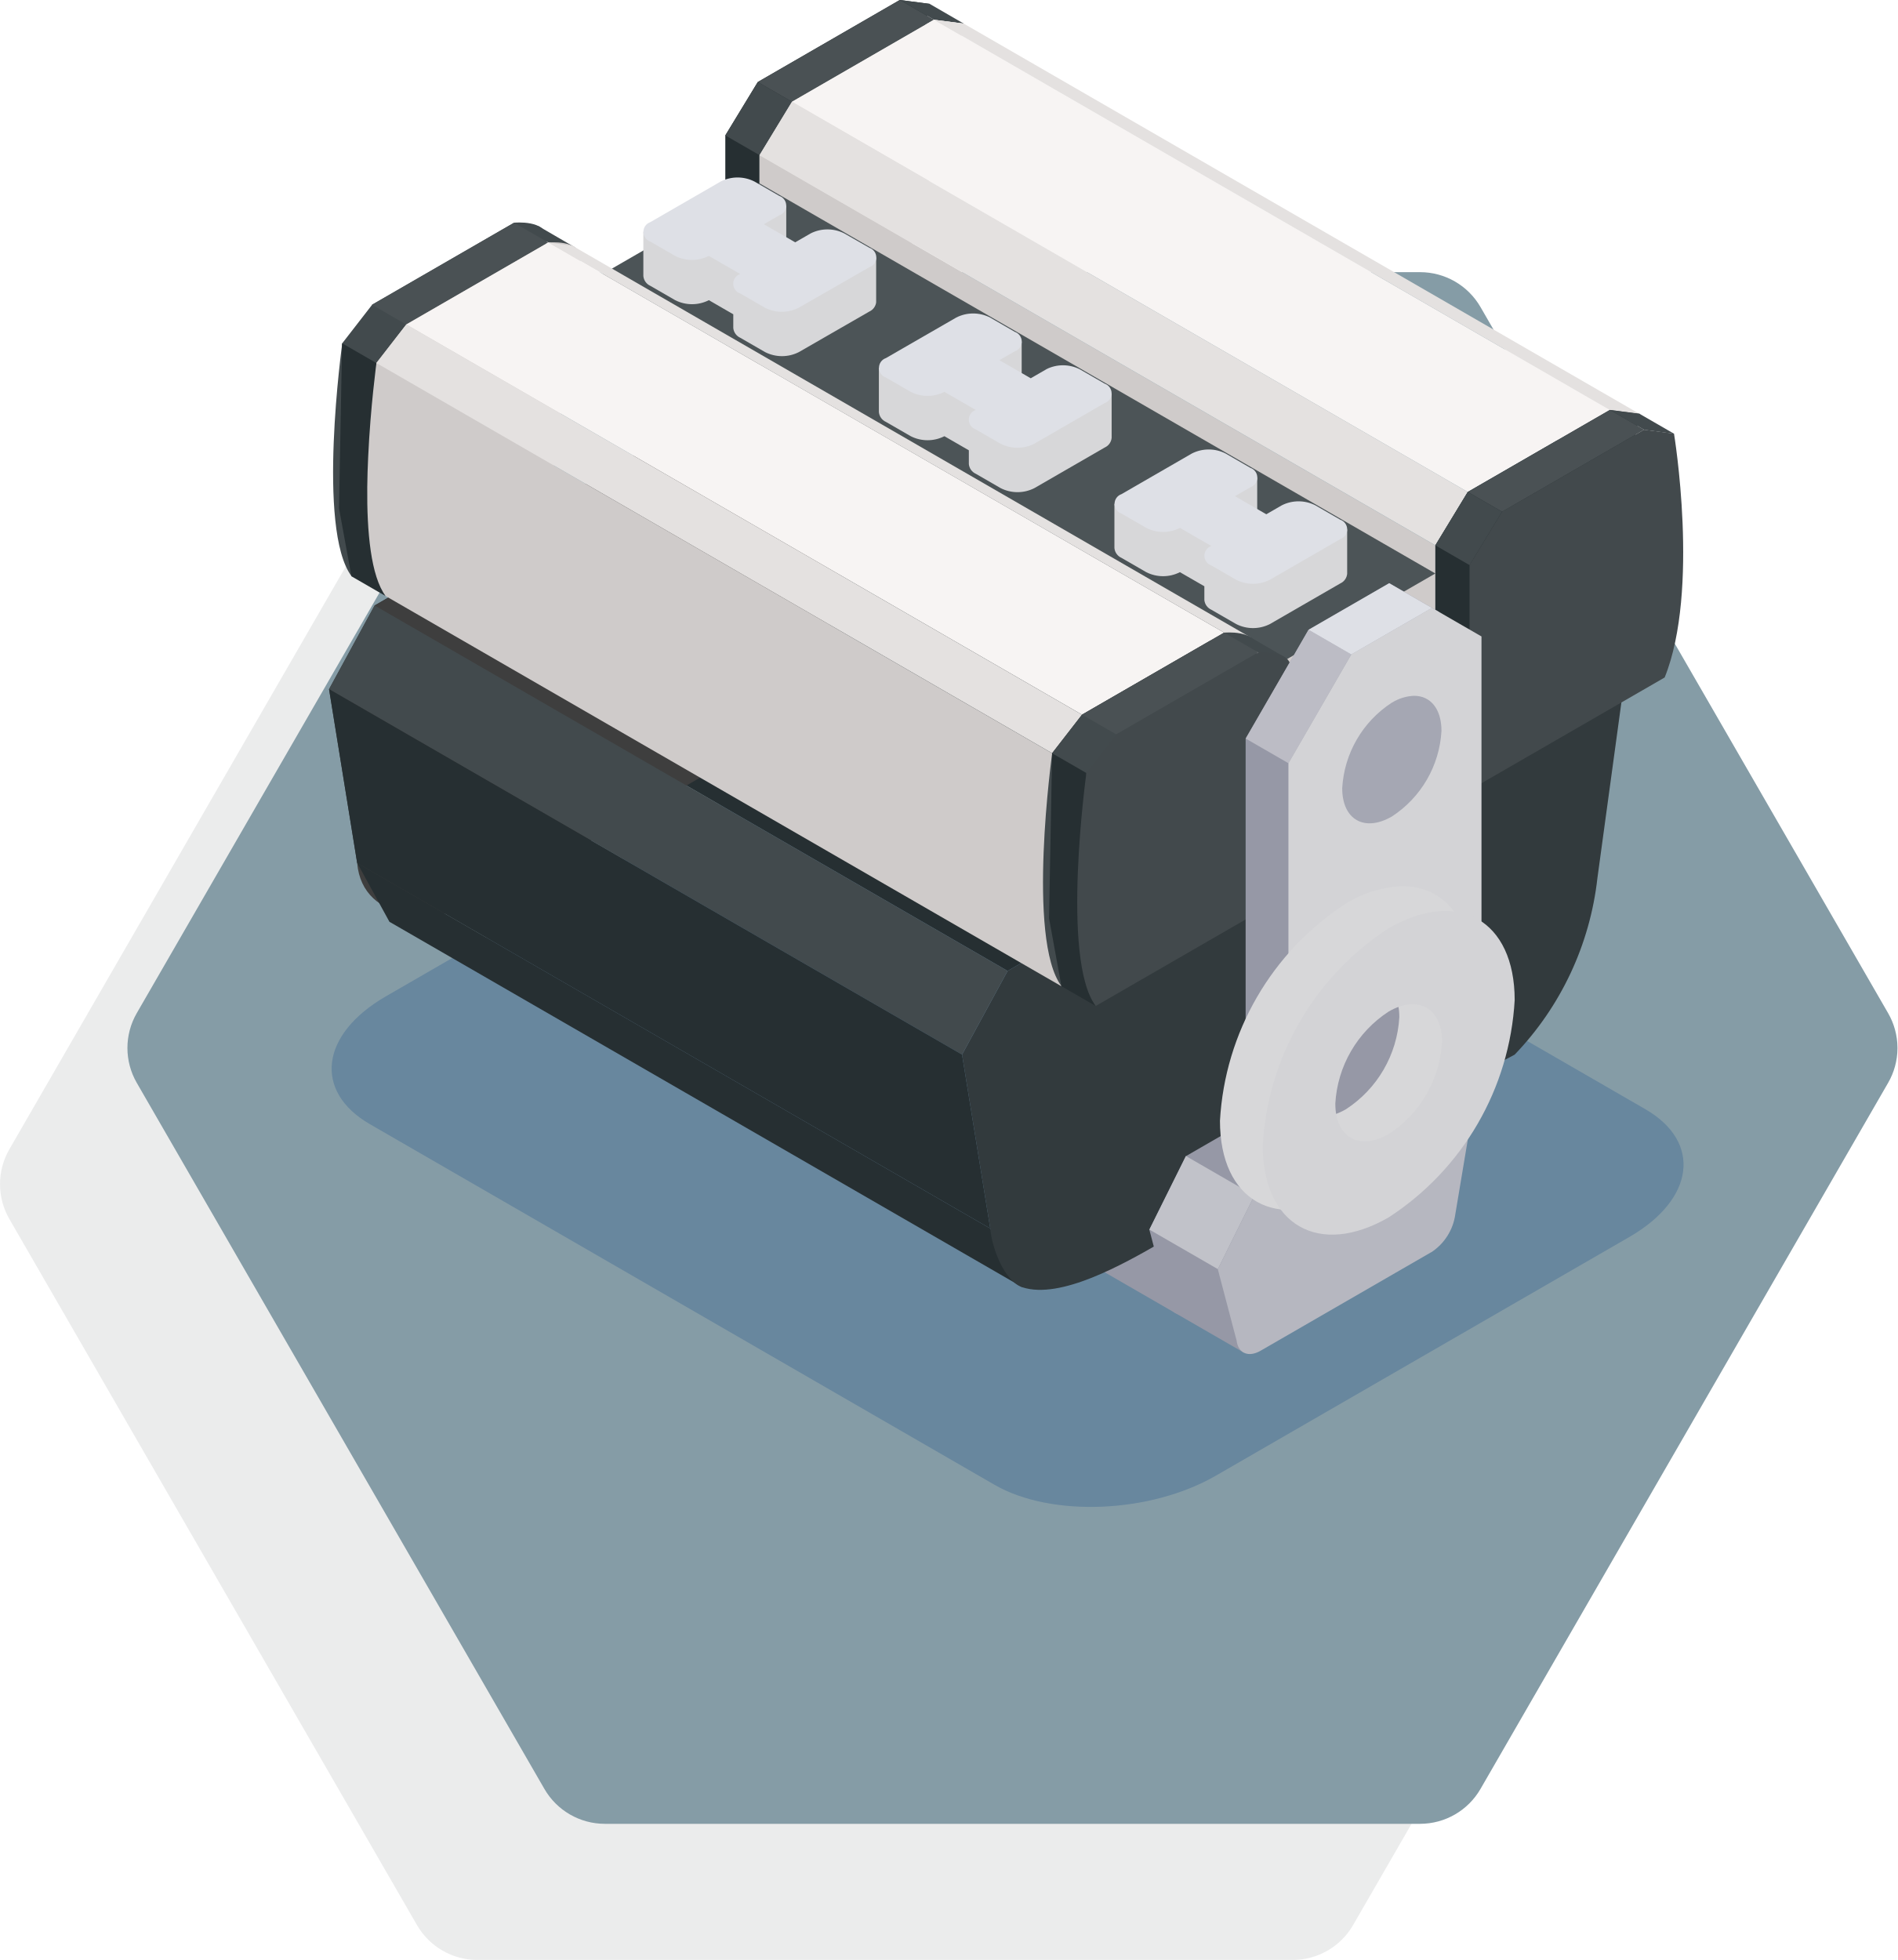
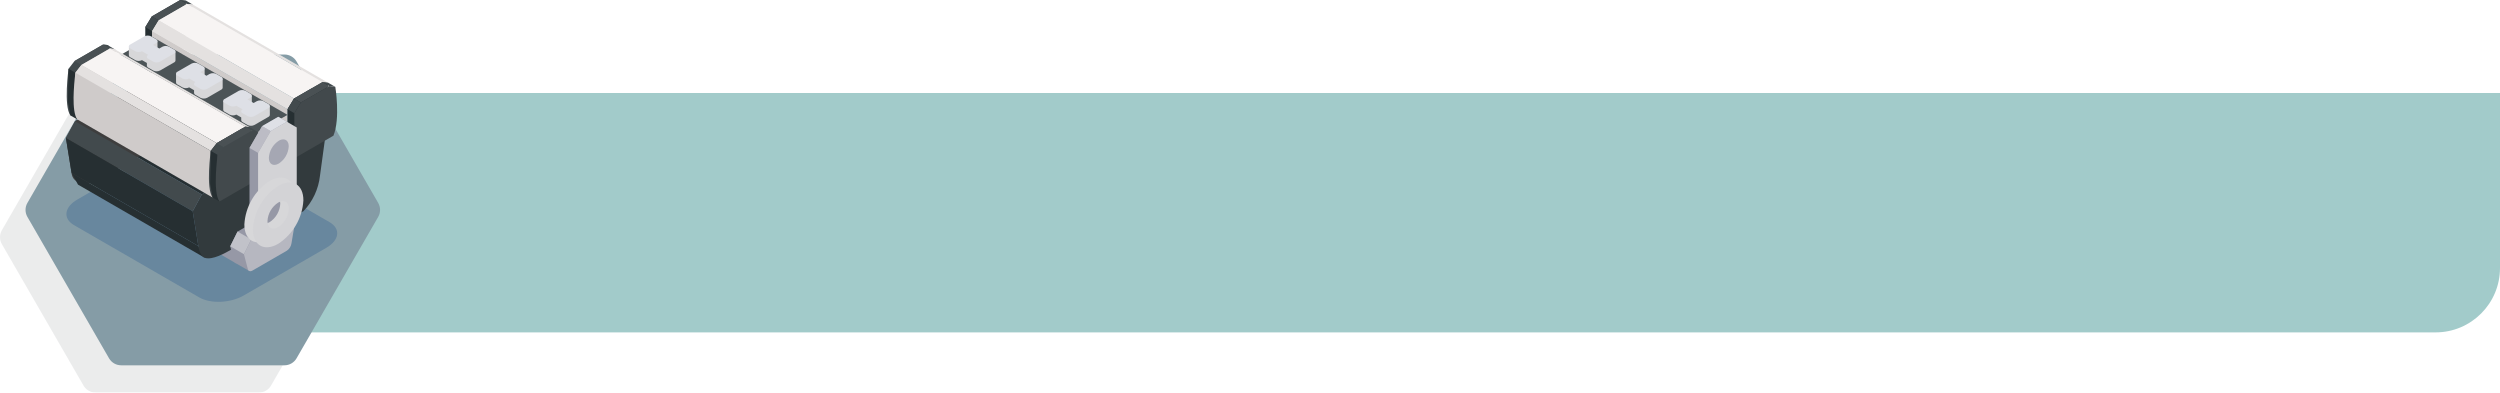
- <svg xmlns="http://www.w3.org/2000/svg" xmlns:xlink="http://www.w3.org/1999/xlink" id="Group_1117835" data-name="Group 1117835" width="82.56" height="85.276" viewBox="0 0 82.56 85.276">
+ <svg xmlns="http://www.w3.org/2000/svg" xmlns:xlink="http://www.w3.org/1999/xlink" width="543.051" height="85.276" viewBox="0 0 543.051 85.276">
  <defs>
    <clipPath id="clip-path">
      <rect id="Rectangle_401360" data-name="Rectangle 401360" width="82.56" height="85.276" fill="none" />
    </clipPath>
    <clipPath id="clip-path-3">
      <rect id="Rectangle_401347" data-name="Rectangle 401347" width="77.014" height="67.51" fill="none" />
    </clipPath>
    <clipPath id="clip-path-4">
      <path id="Path_873361" data-name="Path 873361" d="M31.878,23.717a3.035,3.035,0,0,0-2.628,1.518L11.514,55.955a3.033,3.033,0,0,0,0,3.034L29.25,89.709a3.035,3.035,0,0,0,2.628,1.518H67.351a3.036,3.036,0,0,0,2.628-1.518l17.735-30.72a3.027,3.027,0,0,0,.407-1.491v-.051a3.027,3.027,0,0,0-.407-1.491L69.979,25.235a3.036,3.036,0,0,0-2.628-1.518Z" transform="translate(-11.108 -23.717)" fill="none" />
    </clipPath>
    <radialGradient id="radial-gradient" cx="0.715" cy="0.515" r="0.578" gradientTransform="translate(0.112 1.781) rotate(180) scale(1.028 1)" gradientUnits="objectBoundingBox">
      <stop offset="0" stop-color="#b4e7df" />
      <stop offset="1" stop-color="#859ca6" />
    </radialGradient>
    <clipPath id="clip-path-6">
      <rect id="Rectangle_401350" data-name="Rectangle 401350" width="58.821" height="33.96" fill="none" />
    </clipPath>
    <clipPath id="clip-path-7">
      <path id="Path_873380" data-name="Path 873380" d="M76.594,30.913v1.923h0a.519.519,0,0,0,.305.427l1.08.623a1.617,1.617,0,0,0,1.466,0l1.063.614v.6h0a.521.521,0,0,0,.306.423l1.079.623a1.62,1.62,0,0,0,1.466,0l3.062-1.768a.51.51,0,0,0,.3-.42h0v0h0V32.03l-4.134.032a.471.471,0,0,0,.22-.361h0V29.771Z" transform="translate(-76.594 -29.771)" fill="none" />
    </clipPath>
    <linearGradient id="linear-gradient" x1="-3.775" y1="10.653" x2="-3.726" y2="10.653" gradientUnits="objectBoundingBox">
      <stop offset="0" stop-color="#a5a7b3" />
      <stop offset="0.118" stop-color="#a5a7b3" />
      <stop offset="0.24" stop-color="#dfdfdf" />
      <stop offset="0.286" stop-color="#b9bac3" />
      <stop offset="0.436" stop-color="#b3b4be" />
      <stop offset="0.576" stop-color="#c3c3ca" />
      <stop offset="0.656" stop-color="#e2e2e2" />
      <stop offset="1" stop-color="#d7d7d9" />
    </linearGradient>
    <clipPath id="clip-path-8">
      <path id="Path_873381" data-name="Path 873381" d="M97.121,42.763v1.923h0a.519.519,0,0,0,.306.427l1.079.623a1.618,1.618,0,0,0,1.465,0l1.063.613v.6h0a.519.519,0,0,0,.306.422l1.079.623a1.62,1.62,0,0,0,1.466,0l3.063-1.768a.512.512,0,0,0,.3-.42h0v0h0V43.881l-4.134.032a.471.471,0,0,0,.22-.361h0v0h0V41.621Z" transform="translate(-97.121 -41.621)" fill="none" />
    </clipPath>
    <linearGradient id="linear-gradient-2" x1="-4.787" y1="9.758" x2="-4.738" y2="9.758" xlink:href="#linear-gradient" />
    <clipPath id="clip-path-9">
      <path id="Path_873382" data-name="Path 873382" d="M56.068,19.06v1.924h0a.517.517,0,0,0,.306.426l1.079.623a1.619,1.619,0,0,0,1.466,0l1.062.614v.6h0a.523.523,0,0,0,.306.423l1.08.623a1.62,1.62,0,0,0,1.466,0L65.9,22.528a.512.512,0,0,0,.3-.421h0V20.179l-4.134.032a.468.468,0,0,0,.22-.36h0v0h0V17.919Z" transform="translate(-56.068 -17.919)" fill="none" />
    </clipPath>
    <linearGradient id="linear-gradient-3" x1="-2.764" y1="11.548" x2="-2.714" y2="11.548" xlink:href="#linear-gradient" />
    <clipPath id="clip-path-11">
      <path id="Path_873408" data-name="Path 873408" d="M119.132,60.934a4.757,4.757,0,0,0-2.16,3.724c0,1.368.967,1.92,2.16,1.231a4.759,4.759,0,0,0,2.159-3.724c0-.969-.484-1.528-1.19-1.528a1.968,1.968,0,0,0-.969.3" transform="translate(-116.972 -60.637)" fill="none" />
    </clipPath>
    <linearGradient id="linear-gradient-4" x1="-7.79" y1="8.252" x2="-7.722" y2="8.252" gradientUnits="objectBoundingBox">
      <stop offset="0" stop-color="#c9c9cf" />
      <stop offset="0.189" stop-color="#c9c9cf" />
      <stop offset="0.292" stop-color="#bbbbc3" />
      <stop offset="0.425" stop-color="#b3b3bc" />
      <stop offset="0.647" stop-color="#b1b1ba" />
      <stop offset="0.873" stop-color="#b3b4be" />
      <stop offset="0.882" stop-color="#a5a7b3" />
      <stop offset="1" stop-color="#a5a7b3" />
    </linearGradient>
    <clipPath id="clip-path-12">
      <path id="Path_873409" data-name="Path 873409" d="M111.8,77.985a12.077,12.077,0,0,0-5.481,9.454c0,3.473,2.454,4.872,5.481,3.124a12.076,12.076,0,0,0,5.481-9.454c0-2.458-1.229-3.877-3.02-3.877a5,5,0,0,0-2.46.753" transform="translate(-106.319 -77.232)" fill="none" />
    </clipPath>
    <linearGradient id="linear-gradient-5" x1="-2.659" y1="2.8" x2="-2.632" y2="2.8" gradientUnits="objectBoundingBox">
      <stop offset="0" stop-color="#a5a7b3" />
      <stop offset="0.118" stop-color="#a5a7b3" />
      <stop offset="0.127" stop-color="#b3b4be" />
      <stop offset="0.473" stop-color="#c3c3ca" />
      <stop offset="0.57" stop-color="#e3e3e3" />
      <stop offset="0.583" stop-color="#e5e6e8" />
      <stop offset="0.626" stop-color="#ebeff3" />
      <stop offset="0.673" stop-color="#eef2f7" />
      <stop offset="0.743" stop-color="#ecf0f4" />
      <stop offset="0.784" stop-color="#e7e9ec" />
      <stop offset="0.811" stop-color="#e2e2e2" />
      <stop offset="1" stop-color="#d7d7d9" />
    </linearGradient>
  </defs>
-   <g id="Group_1099455" data-name="Group 1099455" clip-path="url(#clip-path)">
-     <g id="Group_1099433" data-name="Group 1099433">
-       <g id="Group_1099432" data-name="Group 1099432" clip-path="url(#clip-path)">
-         <g id="Group_1099431" data-name="Group 1099431" transform="translate(0 17.766)" opacity="0.1">
-           <g id="Group_1099430" data-name="Group 1099430">
-             <g id="Group_1099429" data-name="Group 1099429" clip-path="url(#clip-path-3)">
-               <path id="Path_873360" data-name="Path 873360" d="M58.872,101.578l17.736-30.72a3.036,3.036,0,0,0,0-3.034L58.872,37.1a3.034,3.034,0,0,0-2.628-1.517H20.771A3.034,3.034,0,0,0,18.143,37.1L.407,67.823a3.034,3.034,0,0,0,0,3.034l17.736,30.72a3.034,3.034,0,0,0,2.628,1.517H56.244a3.034,3.034,0,0,0,2.628-1.517" transform="translate(0 -35.586)" fill="#353e42" />
+   <g id="Group_1118036" data-name="Group 1118036" transform="translate(-180 -954.798)">
+     <path id="Rectangle_409953" data-name="Rectangle 409953" d="M19,0H502a0,0,0,0,1,0,0V38a14,14,0,0,1-14,14H0a0,0,0,0,1,0,0V19A19,19,0,0,1,19,0Z" transform="translate(221.051 975)" fill="#a2cbca" />
+     <g id="Group_1117835" data-name="Group 1117835" transform="translate(180 954.798)">
+       <g id="Group_1099455" data-name="Group 1099455" clip-path="url(#clip-path)">
+         <g id="Group_1099433" data-name="Group 1099433">
+           <g id="Group_1099432" data-name="Group 1099432" clip-path="url(#clip-path)">
+             <g id="Group_1099431" data-name="Group 1099431" transform="translate(0 17.766)" opacity="0.1">
+               <g id="Group_1099430" data-name="Group 1099430">
+                 <g id="Group_1099429" data-name="Group 1099429" clip-path="url(#clip-path-3)">
+                   <path id="Path_873360" data-name="Path 873360" d="M58.872,101.578l17.736-30.72a3.036,3.036,0,0,0,0-3.034L58.872,37.1a3.034,3.034,0,0,0-2.628-1.517H20.771A3.034,3.034,0,0,0,18.143,37.1L.407,67.823a3.034,3.034,0,0,0,0,3.034l17.736,30.72a3.034,3.034,0,0,0,2.628,1.517H56.244a3.034,3.034,0,0,0,2.628-1.517" transform="translate(0 -35.586)" fill="#353e42" />
+                 </g>
+               </g>
            </g>
+           </g>
+         </g>
+         <g id="Group_1099435" data-name="Group 1099435" transform="translate(5.545 11.841)">
+           <g id="Group_1099434" data-name="Group 1099434" clip-path="url(#clip-path-4)">
+             <rect id="Rectangle_401349" data-name="Rectangle 401349" width="98.852" height="101.582" transform="translate(-31.182 47.002) rotate(-56.553)" fill="url(#radial-gradient)" />
+           </g>
+         </g>
+         <g id="Group_1099440" data-name="Group 1099440">
+           <g id="Group_1099439" data-name="Group 1099439" clip-path="url(#clip-path)">
+             <g id="Group_1099438" data-name="Group 1099438" transform="translate(14.43 31.604)" style="mix-blend-mode: multiply;isolation: isolate">
+               <g id="Group_1099437" data-name="Group 1099437">
+                 <g id="Group_1099436" data-name="Group 1099436" clip-path="url(#clip-path-6)">
+                   <path id="Path_873362" data-name="Path 873362" d="M57.745,96.3,30.57,80.611c-2.47-1.426-2.16-3.916.691-5.562L49.246,64.665c2.852-1.646,7.165-1.825,9.635-.4l27.175,15.69c2.47,1.426,2.16,3.916-.691,5.563L67.379,95.9c-2.852,1.647-7.165,1.825-9.635.4" transform="translate(-28.903 -63.303)" fill="#c7dcf3" />
+                 </g>
+               </g>
+             </g>
+             <path id="Path_873363" data-name="Path 873363" d="M32.646,40.758l27.542,15.9L80.923,44.688l-27.542-15.9Z" transform="translate(-16.347 -14.415)" fill="#262f32" />
+             <path id="Path_873364" data-name="Path 873364" d="M93.524,101.279l6.353,3.668-.12-8.055-8.4-4.848.1,5.694a4.139,4.139,0,0,0,2.069,3.541" transform="translate(-45.748 -46.091)" fill="#9698a6" />
+             <path id="Path_873365" data-name="Path 873365" d="M51.393,28.787,30.658,40.759,28.676,44.4,29.9,51.966c.225,2.644,3.628,2.8,6.055,1.4l10.134-5.85a10.465,10.465,0,0,0,4.68-7.6l2.6-9.779Z" transform="translate(-14.359 -14.415)" fill="#3e3e3e" />
+             <path id="Path_873366" data-name="Path 873366" d="M36.9,19.4l-6.18,3.568-1.3,1.676s-1.127,8.106.406,10.139l7.115-4.108,1.375-10.584c0-.832-1.412-.692-1.412-.692" transform="translate(-14.528 -9.71)" fill="#424a4d" />
+             <path id="Path_873367" data-name="Path 873367" d="M30.086,40.052l1.489.86-.406-10.139-1.489-.86-.133,7.181Z" transform="translate(-14.796 -14.979)" fill="#262f32" />
+             <path id="Path_873368" data-name="Path 873368" d="M70.8,0,64.622,3.569,63.21,5.891v9.79l1.489.86s2.742-3.3,4.25-4.173c1.535-3.8,3.156-12.2,3.156-12.2Z" transform="translate(-31.652 -0.001)" fill="#262f32" />
+             <path id="Path_873369" data-name="Path 873369" d="M72.219,0,66.04,3.568l1.489.86L73.709.86Z" transform="translate(-33.069 0)" fill="#4a5154" />
+             <path id="Path_873370" data-name="Path 873370" d="M79.721.171,78.418,0l1.489.86,1.3.171Z" transform="translate(-39.268 0)" fill="#424a4d" />
+             <path id="Path_873371" data-name="Path 873371" d="M64.623,7.147,63.21,9.47l1.489.86,1.412-2.323Z" transform="translate(-31.652 -3.579)" fill="#424a4d" />
+             <path id="Path_873372" data-name="Path 873372" d="M45.852,19.551l1.624.943-1.184-.227-1.489-.86Z" transform="translate(-22.435 -9.718)" fill="#424a4d" />
+             <path id="Path_873373" data-name="Path 873373" d="M38.6,19.408l-6.18,3.568,1.489.86,6.18-3.568Z" transform="translate(-16.237 -9.718)" fill="#4a5154" />
+             <path id="Path_873374" data-name="Path 873374" d="M32.535,77.768l27.542,15.9-1.4-2.555-27.542-15.9Z" transform="translate(-15.591 -37.663)" fill="#262f32" />
+             <path id="Path_873375" data-name="Path 873375" d="M110.733,55.81,85.825,70.191l-1.982,3.64L85.07,81.4c.072.85.616,2.3,1.4,2.555,1.655.538,4.383-1,6.03-1.951l15.387-8.172a13.212,13.212,0,0,0,3.6-7.684l1.227-8.986Z" transform="translate(-41.984 -27.947)" fill="#323a3d" />
+             <path id="Path_873376" data-name="Path 873376" d="M41.289,21.818,39.914,32.4c-1.91,1.1-5.195,3-7.112,4.108-.642-.859-.819-2.793-.8-4.742.008-.441.016-.875.04-1.308.1-2.191.361-4.092.361-4.092l1.3-1.678,6.176-3.562s1.412-.144,1.412.69" transform="translate(-16.023 -10.575)" fill="#cfcbca" />
+             <path id="Path_873377" data-name="Path 873377" d="M73.785,1.723,67.605,5.291,66.193,7.613V17.4l5.739-3.313c1.535-3.8,3.156-12.2,3.156-12.2Z" transform="translate(-33.146 -0.863)" fill="#e4e1e0" />
+             <path id="Path_873378" data-name="Path 873378" d="M95.6,40.287V30.5L66.193,13.52v9.79Z" transform="translate(-33.146 -6.77)" fill="#cfcbca" />
+             <path id="Path_873379" data-name="Path 873379" d="M59.338,15.982,52.5,19.929,81.906,36.9l6.835-3.946Z" transform="translate(-26.29 -8.003)" fill="#4c5457" />
+           </g>
+         </g>
+         <g id="Group_1099442" data-name="Group 1099442" transform="translate(38.24 14.863)">
+           <g id="Group_1099441" data-name="Group 1099441" clip-path="url(#clip-path-7)">
+             <rect id="Rectangle_401352" data-name="Rectangle 401352" width="10.129" height="6.61" transform="translate(0 0)" fill="url(#linear-gradient)" />
+           </g>
+         </g>
+         <g id="Group_1099444" data-name="Group 1099444" transform="translate(48.488 20.779)">
+           <g id="Group_1099443" data-name="Group 1099443" clip-path="url(#clip-path-8)">
+             <rect id="Rectangle_401353" data-name="Rectangle 401353" width="10.129" height="6.61" transform="translate(0 0)" fill="url(#linear-gradient-2)" />
+           </g>
+         </g>
+         <g id="Group_1099446" data-name="Group 1099446" transform="translate(27.992 8.946)">
+           <g id="Group_1099445" data-name="Group 1099445" clip-path="url(#clip-path-9)">
+             <rect id="Rectangle_401354" data-name="Rectangle 401354" width="10.129" height="6.61" transform="translate(0 0)" fill="url(#linear-gradient-3)" />
+           </g>
+         </g>
+         <g id="Group_1099448" data-name="Group 1099448">
+           <g id="Group_1099447" data-name="Group 1099447" clip-path="url(#clip-path)">
+             <path id="Path_873383" data-name="Path 873383" d="M63.346,17.9l-.67.387L61.312,17.5l.67-.387a.447.447,0,0,0,0-.846L60.9,15.641a1.62,1.62,0,0,0-1.466,0l-3.062,1.768a.447.447,0,0,0,0,.846l1.079.623a1.62,1.62,0,0,0,1.466,0l1.364.787a.447.447,0,0,0,0,.846l1.079.623a1.619,1.619,0,0,0,1.466,0L65.9,19.37a.447.447,0,0,0,0-.847L64.811,17.9a1.62,1.62,0,0,0-1.466,0" transform="translate(-28.076 -7.744)" fill="#dee0e6" />
+             <path id="Path_873384" data-name="Path 873384" d="M83.872,29.749l-.67.387-1.364-.787.67-.387a.447.447,0,0,0,0-.846l-1.079-.624a1.62,1.62,0,0,0-1.466,0L76.9,29.258a.447.447,0,0,0,0,.846l1.079.623a1.619,1.619,0,0,0,1.466,0l1.364.788a.447.447,0,0,0,0,.846l1.079.623a1.619,1.619,0,0,0,1.466,0l3.062-1.768a.447.447,0,0,0,0-.847l-1.079-.623a1.62,1.62,0,0,0-1.466,0" transform="translate(-38.354 -13.678)" fill="#dee0e6" />
+             <path id="Path_873385" data-name="Path 873385" d="M104.4,41.6l-.67.387-1.364-.787.67-.387a.447.447,0,0,0,0-.846l-1.079-.624a1.62,1.62,0,0,0-1.466,0l-3.062,1.768a.447.447,0,0,0,0,.846l1.079.623a1.619,1.619,0,0,0,1.466,0l1.364.788a.447.447,0,0,0,0,.846l1.079.623a1.619,1.619,0,0,0,1.466,0l3.062-1.768a.447.447,0,0,0,0-.847l-1.079-.623a1.62,1.62,0,0,0-1.466,0" transform="translate(-48.633 -19.612)" fill="#dee0e6" />
+             <path id="Path_873386" data-name="Path 873386" d="M75.2,1.722,69.022,5.29l29.4,16.976,6.18-3.568Z" transform="translate(-34.563 -0.862)" fill="#f7f4f3" />
+             <path id="Path_873387" data-name="Path 873387" d="M82.7,1.893l-1.3-.171L110.8,18.7l1.3.171Z" transform="translate(-40.761 -0.862)" fill="#e4e1e0" />
+             <path id="Path_873388" data-name="Path 873388" d="M33.069,41.774l29.4,16.976-.406-10.139-29.4-16.976-.133,7.18Z" transform="translate(-16.289 -15.841)" fill="#cfcbca" />
+             <path id="Path_873389" data-name="Path 873389" d="M109.451,97.517l-7.423,4.286c-.529.305-.976.115-1.046-.445l-.817-3.1,1.59-3.2,9.829-5.675L110.5,95.862a2.359,2.359,0,0,1-1.047,1.655" transform="translate(-50.157 -44.756)" fill="#9698a6" />
+             <path id="Path_873390" data-name="Path 873390" d="M101.755,100.745l2.978,1.719-1.589,3.2-2.979-1.72Z" transform="translate(-50.157 -50.448)" fill="#c1c2c9" />
+             <path id="Path_873391" data-name="Path 873391" d="M115.417,100.962l-7.422,4.286c-.529.305-.977.115-1.047-.445l-.816-3.1,1.589-3.2,9.829-5.675-1.085,6.483a2.359,2.359,0,0,1-1.047,1.655" transform="translate(-53.145 -46.481)" fill="#b6b7c0" />
+             <path id="Path_873392" data-name="Path 873392" d="M48.835,21.273,78.372,38.332l-1.183-.227L47.786,21.13Z" transform="translate(-23.929 -10.581)" fill="#e4e1e0" />
+             <path id="Path_873393" data-name="Path 873393" d="M41.587,21.13,35.408,24.7l29.4,16.976,6.18-3.568Z" transform="translate(-17.73 -10.581)" fill="#f7f4f3" />
+             <path id="Path_873394" data-name="Path 873394" d="M32.8,29.953l1.3-1.676L63.5,45.253l-1.3,1.676Z" transform="translate(-16.423 -14.159)" fill="#e4e1e0" />
+             <path id="Path_873395" data-name="Path 873395" d="M66.193,11.191l1.412-2.323,29.4,16.976L95.6,28.167Z" transform="translate(-33.146 -4.441)" fill="#e4e1e0" />
+             <path id="Path_873396" data-name="Path 873396" d="M98.773,55.123l-6.18,3.568-1.3,1.676s-1.127,8.106.406,10.139l8.49-4.9v-9.79c0-.832-1.412-.692-1.412-.692" transform="translate(-45.513 -27.598)" fill="#424a4d" />
+             <path id="Path_873397" data-name="Path 873397" d="M91.963,75.776l1.489.86L93.047,66.5l-1.489-.86-.133,7.18Z" transform="translate(-45.781 -32.868)" fill="#262f32" />
+             <path id="Path_873398" data-name="Path 873398" d="M107.729,55.276l1.624.943-1.184-.227-1.489-.86Z" transform="translate(-53.42 -27.607)" fill="#424a4d" />
+             <path id="Path_873399" data-name="Path 873399" d="M100.482,55.132,94.3,58.7l1.489.86,6.18-3.568Z" transform="translate(-47.221 -27.607)" fill="#4a5154" />
+             <path id="Path_873400" data-name="Path 873400" d="M132.679,35.726,126.5,39.294l-1.412,2.322v9.79l1.489.86s2.742-3.3,4.25-4.173c1.535-3.8,3.156-12.2,3.156-12.2Z" transform="translate(-62.637 -17.89)" fill="#262f32" />
+             <path id="Path_873401" data-name="Path 873401" d="M134.1,35.725l-6.18,3.568,1.489.86,6.18-3.568Z" transform="translate(-64.054 -17.889)" fill="#4a5154" />
+             <path id="Path_873402" data-name="Path 873402" d="M141.6,35.9l-1.3-.171,1.489.86,1.3.171Z" transform="translate(-70.252 -17.889)" fill="#424a4d" />
+             <path id="Path_873403" data-name="Path 873403" d="M126.5,42.872l-1.412,2.323,1.489.86,1.412-2.323Z" transform="translate(-62.637 -21.468)" fill="#424a4d" />
+             <path id="Path_873404" data-name="Path 873404" d="M101.756,56.845l-6.18,3.568-1.3,1.676s-1.127,8.106.406,10.139l8.49-4.9v-9.79c0-.832-1.412-.691-1.412-.691" transform="translate(-47.007 -28.46)" fill="#42494c" />
+             <path id="Path_873405" data-name="Path 873405" d="M135.662,37.448l-6.179,3.568-1.412,2.322v9.79l8.489-4.9c1.535-3.8.406-10.609.406-10.609Z" transform="translate(-64.131 -18.752)" fill="#42494c" />
+             <path id="Path_873406" data-name="Path 873406" d="M116.959,68.127l-8.4,4.848V57.583L111.3,52.85l3.509-2.026,2.155,1.244Z" transform="translate(-54.362 -25.45)" fill="#9698a6" />
+             <rect id="Rectangle_401355" data-name="Rectangle 401355" width="5.466" height="2.149" transform="matrix(0.5, -0.866, 0.866, 0.5, 54.2, 32.133)" fill="#bcbcc5" />
+             <path id="Path_873407" data-name="Path 873407" d="M120.688,70.279l-8.4,4.848V59.736L115.024,55l3.509-2.026,2.155,1.244Z" transform="translate(-56.229 -26.527)" fill="#d3d3d6" />
+           </g>
+         </g>
+         <g id="Group_1099450" data-name="Group 1099450" transform="translate(58.399 30.273)">
+           <g id="Group_1099449" data-name="Group 1099449" clip-path="url(#clip-path-11)">
+             <rect id="Rectangle_401357" data-name="Rectangle 401357" width="7.305" height="6.711" transform="matrix(0.5, -0.866, 0.866, 0.5, -2.573, 4.456)" fill="url(#linear-gradient-4)" />
+           </g>
+         </g>
+         <g id="Group_1099452" data-name="Group 1099452" transform="translate(53.08 38.558)">
+           <g id="Group_1099451" data-name="Group 1099451" clip-path="url(#clip-path-12)">
+             <rect id="Rectangle_401358" data-name="Rectangle 401358" width="18.54" height="17.033" transform="translate(-6.529 11.309) rotate(-60)" fill="url(#linear-gradient-5)" />
+           </g>
+         </g>
+         <g id="Group_1099454" data-name="Group 1099454">
+           <g id="Group_1099453" data-name="Group 1099453" clip-path="url(#clip-path)">
+             <path id="Path_873410" data-name="Path 873410" d="M117.291,87a5.119,5.119,0,0,1-2.323,4.006c-1.283.74-2.322.147-2.322-1.325a5.116,5.116,0,0,1,2.322-4.006c1.283-.74,2.323-.148,2.323,1.324" transform="translate(-56.407 -42.744)" fill="#9698a6" />
+             <path id="Path_873411" data-name="Path 873411" d="M115.528,80.137a12.077,12.077,0,0,0-5.481,9.454c0,3.473,2.454,4.872,5.481,3.125a12.076,12.076,0,0,0,5.481-9.454c0-3.473-2.454-4.873-5.481-3.125m0,8.954c-1.283.74-2.323.148-2.323-1.324a5.117,5.117,0,0,1,2.323-4.006c1.283-.741,2.323-.148,2.323,1.324a5.117,5.117,0,0,1-2.323,4.006" transform="translate(-55.106 -39.751)" fill="#d3d3d6" />
+             <path id="Path_873412" data-name="Path 873412" d="M28.676,56.405l27.542,15.9,1.982-3.64-27.542-15.9Z" transform="translate(-14.36 -26.422)" fill="#424a4d" />
+             <path id="Path_873413" data-name="Path 873413" d="M28.676,60.055l27.542,15.9,1.228,7.568L29.9,67.624Z" transform="translate(-14.36 -30.073)" fill="#262f32" />
+             <path id="Path_873414" data-name="Path 873414" d="M117.546,50.824l1.862,1.075-3.51,2.026-1.861-1.075Z" transform="translate(-57.103 -25.45)" fill="#dee0e6" />
          </g>
        </g>
      </g>
    </g>
-     <g id="Group_1099435" data-name="Group 1099435" transform="translate(5.545 11.841)">
-       <g id="Group_1099434" data-name="Group 1099434" clip-path="url(#clip-path-4)">
-         <rect id="Rectangle_401349" data-name="Rectangle 401349" width="98.852" height="101.582" transform="translate(-31.182 47.002) rotate(-56.553)" fill="url(#radial-gradient)" />
-       </g>
-     </g>
-     <g id="Group_1099440" data-name="Group 1099440">
-       <g id="Group_1099439" data-name="Group 1099439" clip-path="url(#clip-path)">
-         <g id="Group_1099438" data-name="Group 1099438" transform="translate(14.43 31.604)" style="mix-blend-mode: multiply;isolation: isolate">
-           <g id="Group_1099437" data-name="Group 1099437">
-             <g id="Group_1099436" data-name="Group 1099436" clip-path="url(#clip-path-6)">
-               <path id="Path_873362" data-name="Path 873362" d="M57.745,96.3,30.57,80.611c-2.47-1.426-2.16-3.916.691-5.562L49.246,64.665c2.852-1.646,7.165-1.825,9.635-.4l27.175,15.69c2.47,1.426,2.16,3.916-.691,5.563L67.379,95.9c-2.852,1.647-7.165,1.825-9.635.4" transform="translate(-28.903 -63.303)" fill="#c7dcf3" />
-             </g>
-           </g>
-         </g>
-         <path id="Path_873363" data-name="Path 873363" d="M32.646,40.758l27.542,15.9L80.923,44.688l-27.542-15.9Z" transform="translate(-16.347 -14.415)" fill="#262f32" />
-         <path id="Path_873364" data-name="Path 873364" d="M93.524,101.279l6.353,3.668-.12-8.055-8.4-4.848.1,5.694a4.139,4.139,0,0,0,2.069,3.541" transform="translate(-45.748 -46.091)" fill="#9698a6" />
-         <path id="Path_873365" data-name="Path 873365" d="M51.393,28.787,30.658,40.759,28.676,44.4,29.9,51.966c.225,2.644,3.628,2.8,6.055,1.4l10.134-5.85a10.465,10.465,0,0,0,4.68-7.6l2.6-9.779Z" transform="translate(-14.359 -14.415)" fill="#3e3e3e" />
-         <path id="Path_873366" data-name="Path 873366" d="M36.9,19.4l-6.18,3.568-1.3,1.676s-1.127,8.106.406,10.139l7.115-4.108,1.375-10.584c0-.832-1.412-.692-1.412-.692" transform="translate(-14.528 -9.71)" fill="#424a4d" />
-         <path id="Path_873367" data-name="Path 873367" d="M30.086,40.052l1.489.86-.406-10.139-1.489-.86-.133,7.181Z" transform="translate(-14.796 -14.979)" fill="#262f32" />
-         <path id="Path_873368" data-name="Path 873368" d="M70.8,0,64.622,3.569,63.21,5.891v9.79l1.489.86s2.742-3.3,4.25-4.173c1.535-3.8,3.156-12.2,3.156-12.2Z" transform="translate(-31.652 -0.001)" fill="#262f32" />
-         <path id="Path_873369" data-name="Path 873369" d="M72.219,0,66.04,3.568l1.489.86L73.709.86Z" transform="translate(-33.069 0)" fill="#4a5154" />
-         <path id="Path_873370" data-name="Path 873370" d="M79.721.171,78.418,0l1.489.86,1.3.171Z" transform="translate(-39.268 0)" fill="#424a4d" />
-         <path id="Path_873371" data-name="Path 873371" d="M64.623,7.147,63.21,9.47l1.489.86,1.412-2.323Z" transform="translate(-31.652 -3.579)" fill="#424a4d" />
-         <path id="Path_873372" data-name="Path 873372" d="M45.852,19.551l1.624.943-1.184-.227-1.489-.86Z" transform="translate(-22.435 -9.718)" fill="#424a4d" />
-         <path id="Path_873373" data-name="Path 873373" d="M38.6,19.408l-6.18,3.568,1.489.86,6.18-3.568Z" transform="translate(-16.237 -9.718)" fill="#4a5154" />
-         <path id="Path_873374" data-name="Path 873374" d="M32.535,77.768l27.542,15.9-1.4-2.555-27.542-15.9Z" transform="translate(-15.591 -37.663)" fill="#262f32" />
-         <path id="Path_873375" data-name="Path 873375" d="M110.733,55.81,85.825,70.191l-1.982,3.64L85.07,81.4c.072.85.616,2.3,1.4,2.555,1.655.538,4.383-1,6.03-1.951l15.387-8.172a13.212,13.212,0,0,0,3.6-7.684l1.227-8.986Z" transform="translate(-41.984 -27.947)" fill="#323a3d" />
-         <path id="Path_873376" data-name="Path 873376" d="M41.289,21.818,39.914,32.4c-1.91,1.1-5.195,3-7.112,4.108-.642-.859-.819-2.793-.8-4.742.008-.441.016-.875.04-1.308.1-2.191.361-4.092.361-4.092l1.3-1.678,6.176-3.562s1.412-.144,1.412.69" transform="translate(-16.023 -10.575)" fill="#cfcbca" />
-         <path id="Path_873377" data-name="Path 873377" d="M73.785,1.723,67.605,5.291,66.193,7.613V17.4l5.739-3.313c1.535-3.8,3.156-12.2,3.156-12.2Z" transform="translate(-33.146 -0.863)" fill="#e4e1e0" />
-         <path id="Path_873378" data-name="Path 873378" d="M95.6,40.287V30.5L66.193,13.52v9.79Z" transform="translate(-33.146 -6.77)" fill="#cfcbca" />
-         <path id="Path_873379" data-name="Path 873379" d="M59.338,15.982,52.5,19.929,81.906,36.9l6.835-3.946Z" transform="translate(-26.29 -8.003)" fill="#4c5457" />
-       </g>
-     </g>
-     <g id="Group_1099442" data-name="Group 1099442" transform="translate(38.24 14.863)">
-       <g id="Group_1099441" data-name="Group 1099441" clip-path="url(#clip-path-7)">
-         <rect id="Rectangle_401352" data-name="Rectangle 401352" width="10.129" height="6.61" transform="translate(0 0)" fill="url(#linear-gradient)" />
-       </g>
-     </g>
-     <g id="Group_1099444" data-name="Group 1099444" transform="translate(48.488 20.779)">
-       <g id="Group_1099443" data-name="Group 1099443" clip-path="url(#clip-path-8)">
-         <rect id="Rectangle_401353" data-name="Rectangle 401353" width="10.129" height="6.61" transform="translate(0 0)" fill="url(#linear-gradient-2)" />
-       </g>
-     </g>
-     <g id="Group_1099446" data-name="Group 1099446" transform="translate(27.992 8.946)">
-       <g id="Group_1099445" data-name="Group 1099445" clip-path="url(#clip-path-9)">
-         <rect id="Rectangle_401354" data-name="Rectangle 401354" width="10.129" height="6.61" transform="translate(0 0)" fill="url(#linear-gradient-3)" />
-       </g>
-     </g>
-     <g id="Group_1099448" data-name="Group 1099448">
-       <g id="Group_1099447" data-name="Group 1099447" clip-path="url(#clip-path)">
-         <path id="Path_873383" data-name="Path 873383" d="M63.346,17.9l-.67.387L61.312,17.5l.67-.387a.447.447,0,0,0,0-.846L60.9,15.641a1.62,1.62,0,0,0-1.466,0l-3.062,1.768a.447.447,0,0,0,0,.846l1.079.623a1.62,1.62,0,0,0,1.466,0l1.364.787a.447.447,0,0,0,0,.846l1.079.623a1.619,1.619,0,0,0,1.466,0L65.9,19.37a.447.447,0,0,0,0-.847L64.811,17.9a1.62,1.62,0,0,0-1.466,0" transform="translate(-28.076 -7.744)" fill="#dee0e6" />
-         <path id="Path_873384" data-name="Path 873384" d="M83.872,29.749l-.67.387-1.364-.787.67-.387a.447.447,0,0,0,0-.846l-1.079-.624a1.62,1.62,0,0,0-1.466,0L76.9,29.258a.447.447,0,0,0,0,.846l1.079.623a1.619,1.619,0,0,0,1.466,0l1.364.788a.447.447,0,0,0,0,.846l1.079.623a1.619,1.619,0,0,0,1.466,0l3.062-1.768a.447.447,0,0,0,0-.847l-1.079-.623a1.62,1.62,0,0,0-1.466,0" transform="translate(-38.354 -13.678)" fill="#dee0e6" />
-         <path id="Path_873385" data-name="Path 873385" d="M104.4,41.6l-.67.387-1.364-.787.67-.387a.447.447,0,0,0,0-.846l-1.079-.624a1.62,1.62,0,0,0-1.466,0l-3.062,1.768a.447.447,0,0,0,0,.846l1.079.623a1.619,1.619,0,0,0,1.466,0l1.364.788a.447.447,0,0,0,0,.846l1.079.623a1.619,1.619,0,0,0,1.466,0l3.062-1.768a.447.447,0,0,0,0-.847l-1.079-.623a1.62,1.62,0,0,0-1.466,0" transform="translate(-48.633 -19.612)" fill="#dee0e6" />
-         <path id="Path_873386" data-name="Path 873386" d="M75.2,1.722,69.022,5.29l29.4,16.976,6.18-3.568Z" transform="translate(-34.563 -0.862)" fill="#f7f4f3" />
-         <path id="Path_873387" data-name="Path 873387" d="M82.7,1.893l-1.3-.171L110.8,18.7l1.3.171Z" transform="translate(-40.761 -0.862)" fill="#e4e1e0" />
-         <path id="Path_873388" data-name="Path 873388" d="M33.069,41.774l29.4,16.976-.406-10.139-29.4-16.976-.133,7.18Z" transform="translate(-16.289 -15.841)" fill="#cfcbca" />
-         <path id="Path_873389" data-name="Path 873389" d="M109.451,97.517l-7.423,4.286c-.529.305-.976.115-1.046-.445l-.817-3.1,1.59-3.2,9.829-5.675L110.5,95.862a2.359,2.359,0,0,1-1.047,1.655" transform="translate(-50.157 -44.756)" fill="#9698a6" />
-         <path id="Path_873390" data-name="Path 873390" d="M101.755,100.745l2.978,1.719-1.589,3.2-2.979-1.72Z" transform="translate(-50.157 -50.448)" fill="#c1c2c9" />
-         <path id="Path_873391" data-name="Path 873391" d="M115.417,100.962l-7.422,4.286c-.529.305-.977.115-1.047-.445l-.816-3.1,1.589-3.2,9.829-5.675-1.085,6.483a2.359,2.359,0,0,1-1.047,1.655" transform="translate(-53.145 -46.481)" fill="#b6b7c0" />
-         <path id="Path_873392" data-name="Path 873392" d="M48.835,21.273,78.372,38.332l-1.183-.227L47.786,21.13Z" transform="translate(-23.929 -10.581)" fill="#e4e1e0" />
-         <path id="Path_873393" data-name="Path 873393" d="M41.587,21.13,35.408,24.7l29.4,16.976,6.18-3.568Z" transform="translate(-17.73 -10.581)" fill="#f7f4f3" />
-         <path id="Path_873394" data-name="Path 873394" d="M32.8,29.953l1.3-1.676L63.5,45.253l-1.3,1.676Z" transform="translate(-16.423 -14.159)" fill="#e4e1e0" />
-         <path id="Path_873395" data-name="Path 873395" d="M66.193,11.191l1.412-2.323,29.4,16.976L95.6,28.167Z" transform="translate(-33.146 -4.441)" fill="#e4e1e0" />
-         <path id="Path_873396" data-name="Path 873396" d="M98.773,55.123l-6.18,3.568-1.3,1.676s-1.127,8.106.406,10.139l8.49-4.9v-9.79c0-.832-1.412-.692-1.412-.692" transform="translate(-45.513 -27.598)" fill="#424a4d" />
-         <path id="Path_873397" data-name="Path 873397" d="M91.963,75.776l1.489.86L93.047,66.5l-1.489-.86-.133,7.18Z" transform="translate(-45.781 -32.868)" fill="#262f32" />
-         <path id="Path_873398" data-name="Path 873398" d="M107.729,55.276l1.624.943-1.184-.227-1.489-.86Z" transform="translate(-53.42 -27.607)" fill="#424a4d" />
-         <path id="Path_873399" data-name="Path 873399" d="M100.482,55.132,94.3,58.7l1.489.86,6.18-3.568Z" transform="translate(-47.221 -27.607)" fill="#4a5154" />
-         <path id="Path_873400" data-name="Path 873400" d="M132.679,35.726,126.5,39.294l-1.412,2.322v9.79l1.489.86s2.742-3.3,4.25-4.173c1.535-3.8,3.156-12.2,3.156-12.2Z" transform="translate(-62.637 -17.89)" fill="#262f32" />
-         <path id="Path_873401" data-name="Path 873401" d="M134.1,35.725l-6.18,3.568,1.489.86,6.18-3.568Z" transform="translate(-64.054 -17.889)" fill="#4a5154" />
-         <path id="Path_873402" data-name="Path 873402" d="M141.6,35.9l-1.3-.171,1.489.86,1.3.171Z" transform="translate(-70.252 -17.889)" fill="#424a4d" />
-         <path id="Path_873403" data-name="Path 873403" d="M126.5,42.872l-1.412,2.323,1.489.86,1.412-2.323Z" transform="translate(-62.637 -21.468)" fill="#424a4d" />
-         <path id="Path_873404" data-name="Path 873404" d="M101.756,56.845l-6.18,3.568-1.3,1.676s-1.127,8.106.406,10.139l8.49-4.9v-9.79c0-.832-1.412-.691-1.412-.691" transform="translate(-47.007 -28.46)" fill="#42494c" />
-         <path id="Path_873405" data-name="Path 873405" d="M135.662,37.448l-6.179,3.568-1.412,2.322v9.79l8.489-4.9c1.535-3.8.406-10.609.406-10.609Z" transform="translate(-64.131 -18.752)" fill="#42494c" />
-         <path id="Path_873406" data-name="Path 873406" d="M116.959,68.127l-8.4,4.848V57.583L111.3,52.85l3.509-2.026,2.155,1.244Z" transform="translate(-54.362 -25.45)" fill="#9698a6" />
-         <rect id="Rectangle_401355" data-name="Rectangle 401355" width="5.466" height="2.149" transform="matrix(0.5, -0.866, 0.866, 0.5, 54.2, 32.133)" fill="#bcbcc5" />
-         <path id="Path_873407" data-name="Path 873407" d="M120.688,70.279l-8.4,4.848V59.736L115.024,55l3.509-2.026,2.155,1.244Z" transform="translate(-56.229 -26.527)" fill="#d3d3d6" />
-       </g>
-     </g>
-     <g id="Group_1099450" data-name="Group 1099450" transform="translate(58.399 30.273)">
-       <g id="Group_1099449" data-name="Group 1099449" clip-path="url(#clip-path-11)">
-         <rect id="Rectangle_401357" data-name="Rectangle 401357" width="7.305" height="6.711" transform="matrix(0.5, -0.866, 0.866, 0.5, -2.573, 4.456)" fill="url(#linear-gradient-4)" />
-       </g>
-     </g>
-     <g id="Group_1099452" data-name="Group 1099452" transform="translate(53.08 38.558)">
-       <g id="Group_1099451" data-name="Group 1099451" clip-path="url(#clip-path-12)">
-         <rect id="Rectangle_401358" data-name="Rectangle 401358" width="18.54" height="17.033" transform="translate(-6.529 11.309) rotate(-60)" fill="url(#linear-gradient-5)" />
-       </g>
-     </g>
-     <g id="Group_1099454" data-name="Group 1099454">
-       <g id="Group_1099453" data-name="Group 1099453" clip-path="url(#clip-path)">
-         <path id="Path_873410" data-name="Path 873410" d="M117.291,87a5.119,5.119,0,0,1-2.323,4.006c-1.283.74-2.322.147-2.322-1.325a5.116,5.116,0,0,1,2.322-4.006c1.283-.74,2.323-.148,2.323,1.324" transform="translate(-56.407 -42.744)" fill="#9698a6" />
-         <path id="Path_873411" data-name="Path 873411" d="M115.528,80.137a12.077,12.077,0,0,0-5.481,9.454c0,3.473,2.454,4.872,5.481,3.125a12.076,12.076,0,0,0,5.481-9.454c0-3.473-2.454-4.873-5.481-3.125m0,8.954c-1.283.74-2.323.148-2.323-1.324a5.117,5.117,0,0,1,2.323-4.006c1.283-.741,2.323-.148,2.323,1.324a5.117,5.117,0,0,1-2.323,4.006" transform="translate(-55.106 -39.751)" fill="#d3d3d6" />
-         <path id="Path_873412" data-name="Path 873412" d="M28.676,56.405l27.542,15.9,1.982-3.64-27.542-15.9Z" transform="translate(-14.36 -26.422)" fill="#424a4d" />
-         <path id="Path_873413" data-name="Path 873413" d="M28.676,60.055l27.542,15.9,1.228,7.568L29.9,67.624Z" transform="translate(-14.36 -30.073)" fill="#262f32" />
-         <path id="Path_873414" data-name="Path 873414" d="M117.546,50.824l1.862,1.075-3.51,2.026-1.861-1.075Z" transform="translate(-57.103 -25.45)" fill="#dee0e6" />
-       </g>
-     </g>
  </g>
</svg>
